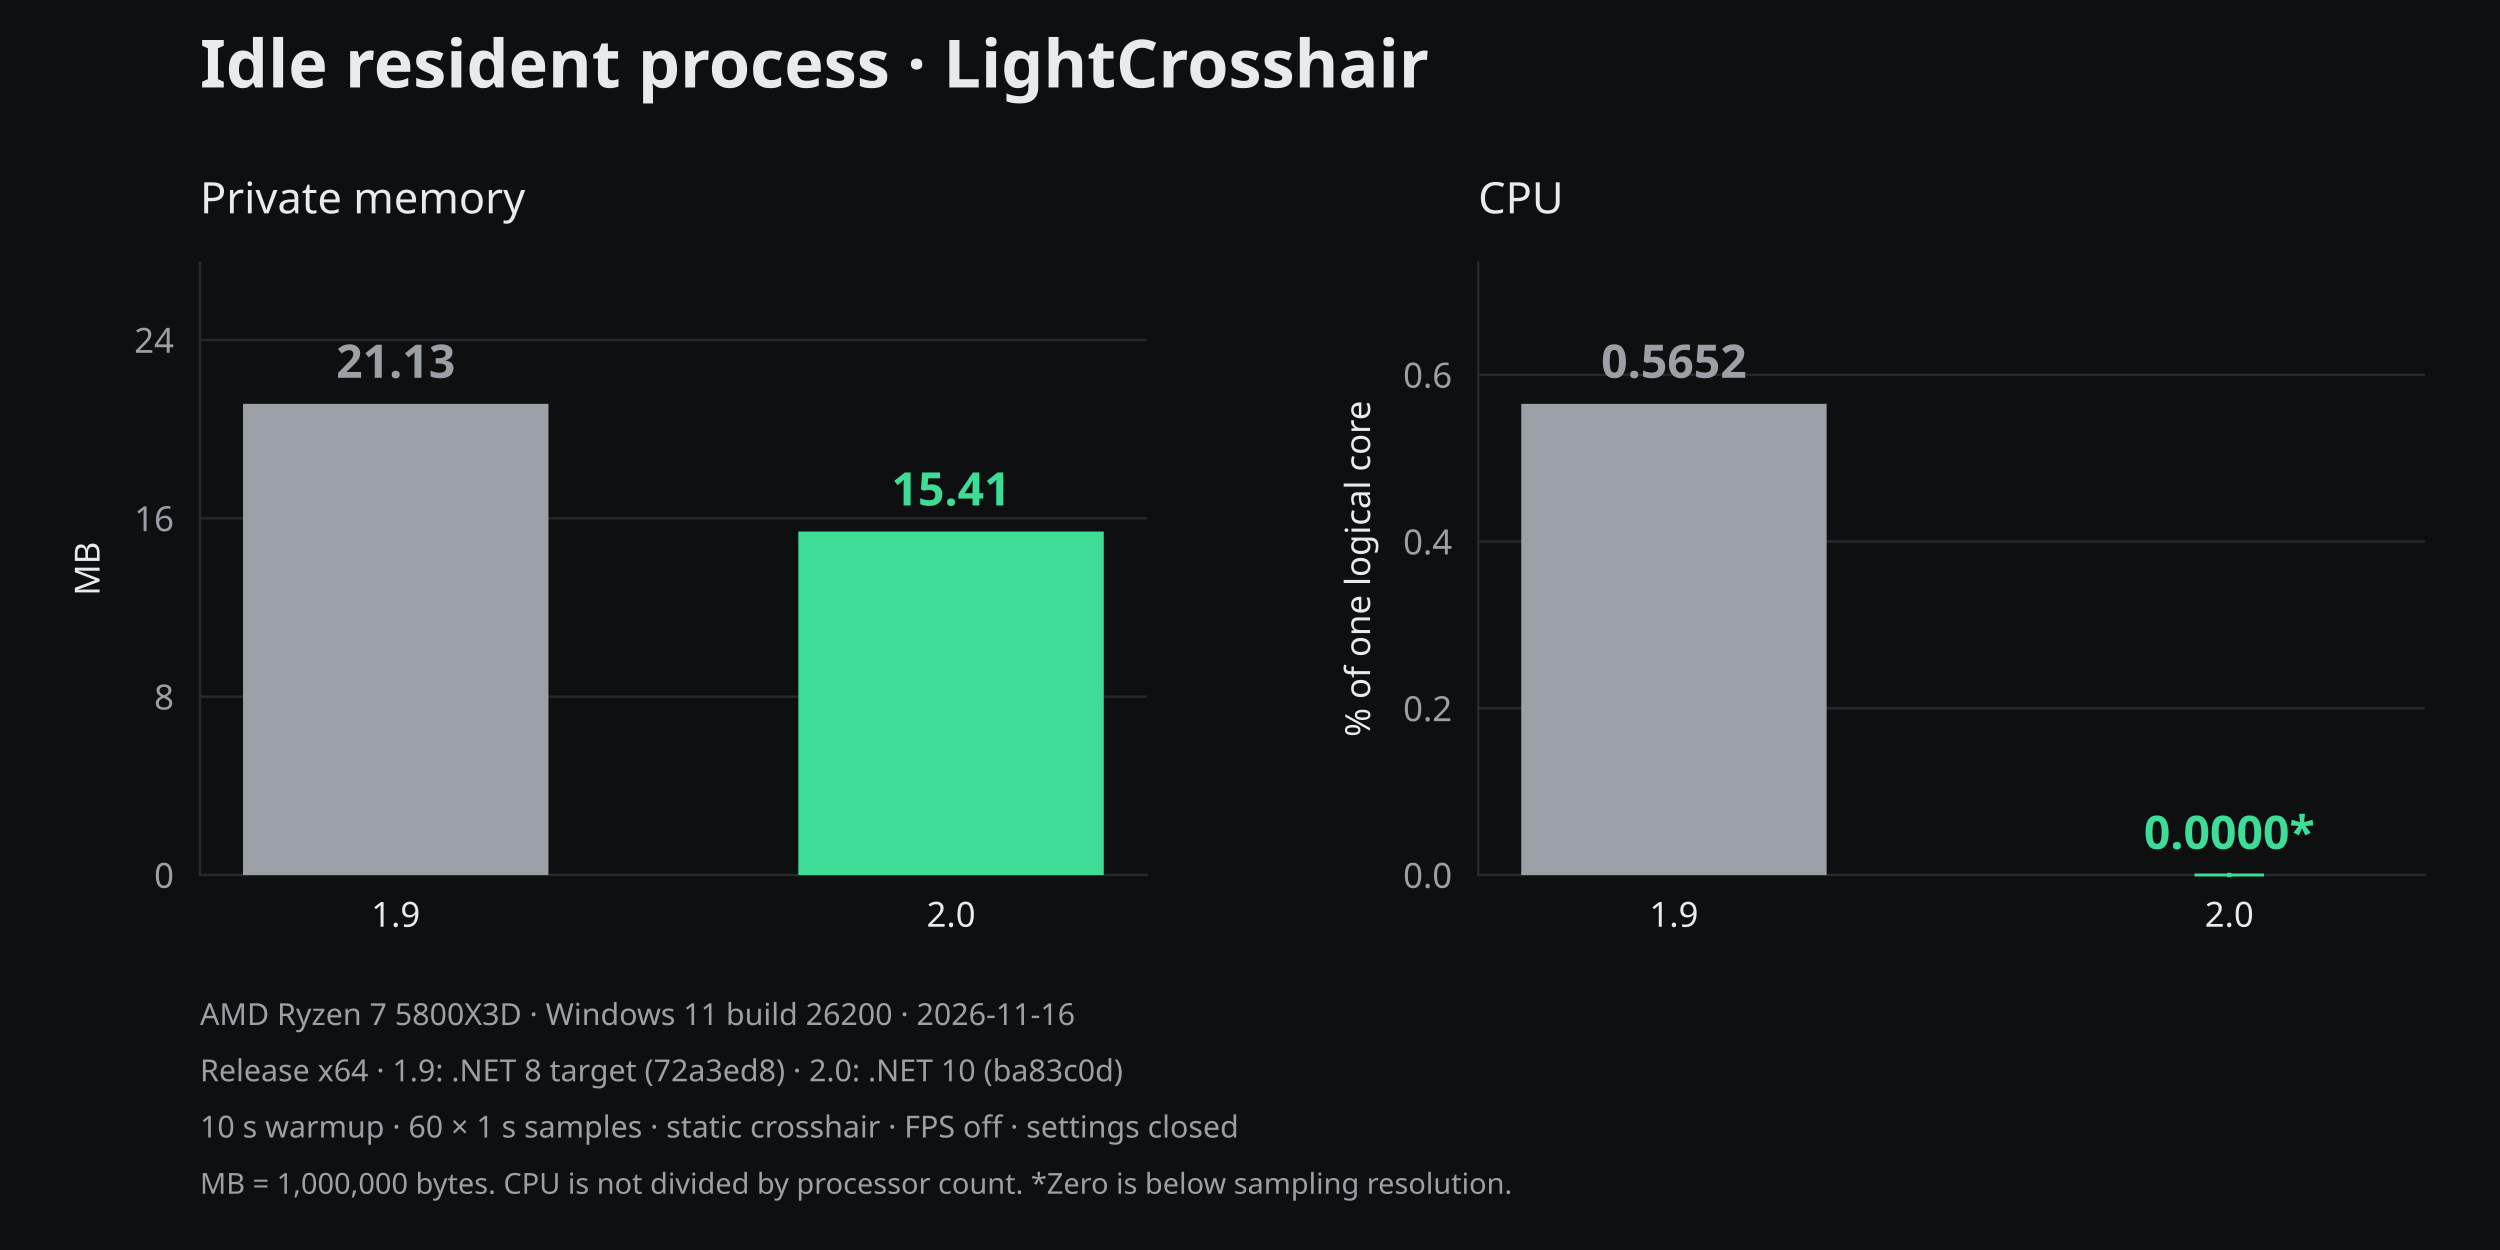
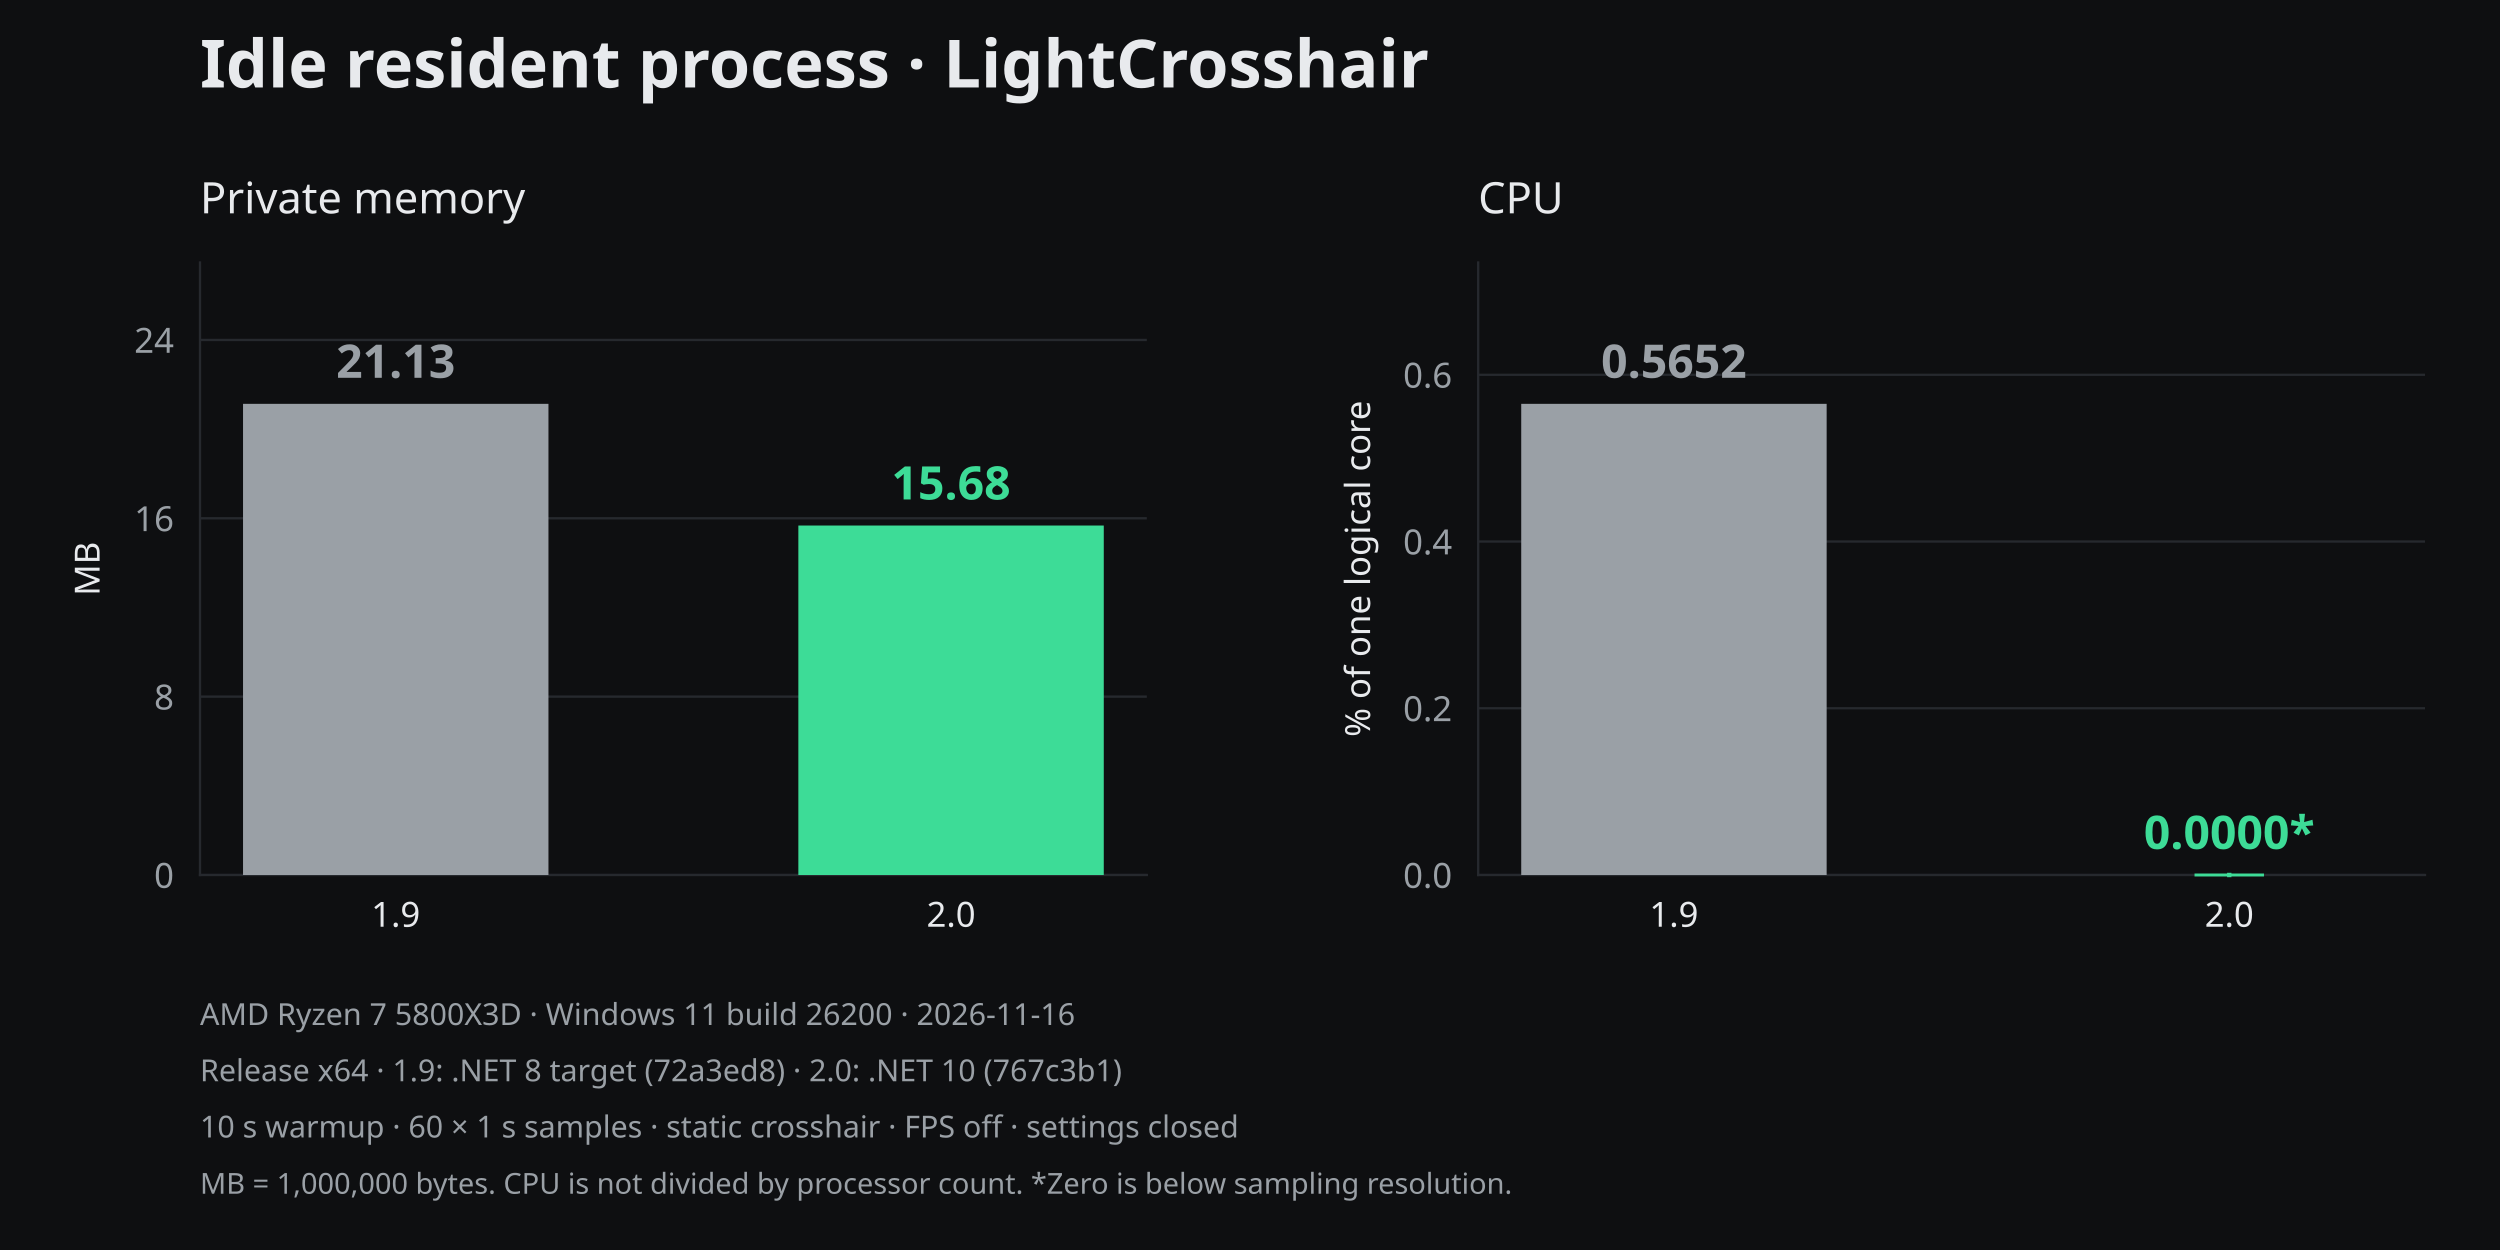
<svg xmlns="http://www.w3.org/2000/svg" xmlns:xlink="http://www.w3.org/1999/xlink" width="864pt" height="432pt" viewBox="0 0 864 432" version="1.1">
  <defs>
    <style type="text/css">*{stroke-linejoin: round; stroke-linecap: butt}</style>
  </defs>
  <g id="figure_1">
    <g id="patch_1">
-       <path d="M 0 432  L 864 432  L 864 0  L 0 0  z " style="fill: #0e0f11" />
+       <path d="M 0 432 L 864 432 L 864 0 L 0 0 z " style="fill: #0e0f11" />
    </g>
    <g id="axes_1">
      <g id="patch_2">
-         <path d="M 69.12 302.4  L 396.337 302.4  L 396.337 90.72  L 69.12 90.72  z " style="fill: #0e0f11" />
+         <path d="M 69.12 302.4 L 396.337 302.4 L 396.337 90.72 L 69.12 90.72 z " style="fill: #0e0f11" />
      </g>
      <g id="matplotlib.axis_1">
        <g id="xtick_1">
          <g id="line2d_1" />
          <g id="text_1">
            <text style="font-size: 12px; font-family: 'Segoe UI'; text-anchor: middle; fill: #e8eaed" x="136.77" y="320.284" transform="rotate(-0 136.7704 320.2837)">1.9</text>
          </g>
        </g>
        <g id="xtick_2">
          <g id="line2d_2" />
          <g id="text_2">
            <text style="font-size: 12px; font-family: 'Segoe UI'; text-anchor: middle; fill: #e8eaed" x="328.687" y="320.284" transform="rotate(-0 328.6866 320.2837)">2.0</text>
          </g>
        </g>
      </g>
      <g id="matplotlib.axis_2">
        <g id="ytick_1">
          <g id="line2d_3">
-             <path d="M 69.12 302.4  L 396.337 302.4  " clip-path="url(#p67e5802ffd)" style="fill: none; stroke: #26292e; stroke-width: 0.8; stroke-linecap: square" />
+             <path d="M 69.12 302.4 L 396.337 302.4 " clip-path="url(#p67e5802ffd)" style="fill: none; stroke: #26292e; stroke-width: 0.8; stroke-linecap: square" />
          </g>
          <g id="line2d_4" />
          <g id="text_3">
            <text style="font-size: 12px; font-family: 'Segoe UI'; text-anchor: end; fill: #9aa0a6" x="60.12" y="306.842" transform="rotate(-0 60.12 306.8419)">0</text>
          </g>
        </g>
        <g id="ytick_2">
          <g id="line2d_5">
-             <path d="M 69.12 240.762  L 396.337 240.762  " clip-path="url(#p67e5802ffd)" style="fill: none; stroke: #26292e; stroke-width: 0.8; stroke-linecap: square" />
+             <path d="M 69.12 240.762 L 396.337 240.762 " clip-path="url(#p67e5802ffd)" style="fill: none; stroke: #26292e; stroke-width: 0.8; stroke-linecap: square" />
          </g>
          <g id="line2d_6" />
          <g id="text_4">
            <text style="font-size: 12px; font-family: 'Segoe UI'; text-anchor: end; fill: #9aa0a6" x="60.12" y="245.204" transform="rotate(-0 60.12 245.2036)">8</text>
          </g>
        </g>
        <g id="ytick_3">
          <g id="line2d_7">
-             <path d="M 69.12 179.123  L 396.337 179.123  " clip-path="url(#p67e5802ffd)" style="fill: none; stroke: #26292e; stroke-width: 0.8; stroke-linecap: square" />
+             <path d="M 69.12 179.123 L 396.337 179.123 " clip-path="url(#p67e5802ffd)" style="fill: none; stroke: #26292e; stroke-width: 0.8; stroke-linecap: square" />
          </g>
          <g id="line2d_8" />
          <g id="text_5">
            <text style="font-size: 12px; font-family: 'Segoe UI'; text-anchor: end; fill: #9aa0a6" x="60.12" y="183.565" transform="rotate(-0 60.12 183.5653)">16</text>
          </g>
        </g>
        <g id="ytick_4">
          <g id="line2d_9">
-             <path d="M 69.12 117.485  L 396.337 117.485  " clip-path="url(#p67e5802ffd)" style="fill: none; stroke: #26292e; stroke-width: 0.8; stroke-linecap: square" />
+             <path d="M 69.12 117.485 L 396.337 117.485 " clip-path="url(#p67e5802ffd)" style="fill: none; stroke: #26292e; stroke-width: 0.8; stroke-linecap: square" />
          </g>
          <g id="line2d_10" />
          <g id="text_6">
            <text style="font-size: 12px; font-family: 'Segoe UI'; text-anchor: end; fill: #9aa0a6" x="60.12" y="121.927" transform="rotate(-0 60.12 121.927)">24</text>
          </g>
        </g>
        <g id="text_7">
          <text style="font-size: 12px; font-family: 'Segoe UI'; text-anchor: middle; fill: #e8eaed" x="34.422" y="196.56" transform="rotate(-90 34.4225 196.56)">MB</text>
        </g>
      </g>
      <g id="patch_3">
-         <path d="M 69.12 302.4  L 69.12 90.72  " style="fill: none; stroke: #26292e; stroke-width: 0.8; stroke-linejoin: miter; stroke-linecap: square" />
+         <path d="M 69.12 302.4 L 69.12 90.72 " style="fill: none; stroke: #26292e; stroke-width: 0.8; stroke-linejoin: miter; stroke-linecap: square" />
      </g>
      <g id="patch_4">
-         <path d="M 69.12 302.4  L 396.337 302.4  " style="fill: none; stroke: #26292e; stroke-width: 0.8; stroke-linejoin: miter; stroke-linecap: square" />
+         <path d="M 69.12 302.4 L 396.337 302.4 " style="fill: none; stroke: #26292e; stroke-width: 0.8; stroke-linejoin: miter; stroke-linecap: square" />
      </g>
      <g id="patch_5">
-         <path d="M 83.994 302.4  L 189.547 302.4  L 189.547 139.569  L 83.994 139.569  z " clip-path="url(#p67e5802ffd)" style="fill: #9aa0a6" />
+         <path d="M 83.994 302.4 L 189.547 302.4 L 189.547 139.569 L 83.994 139.569 z " clip-path="url(#p67e5802ffd)" style="fill: #9aa0a6" />
      </g>
      <g id="patch_6">
-         <path d="M 275.91 302.4  L 381.464 302.4  L 381.464 183.695  L 275.91 183.695  z " clip-path="url(#p67e5802ffd)" style="fill: #3ddc97" />
+         <path d="M 275.91 302.4 L 381.464 302.4 L 381.464 181.623 L 275.91 181.623 z " clip-path="url(#p67e5802ffd)" style="fill: #3ddc97" />
      </g>
      <g id="text_8">
        <text style="font-weight: 600; font-size: 16px; font-family: 'Segoe UI'; text-anchor: middle; fill: #9aa0a6" x="136.77" y="130.569" transform="rotate(-0 136.7704 130.5692)">21.13</text>
      </g>
      <g id="text_9">
-         <text style="font-weight: 600; font-size: 16px; font-family: 'Segoe UI'; text-anchor: middle; fill: #3ddc97" x="328.687" y="174.695" transform="rotate(-0 328.6866 174.6947)">15.41</text>
+         <text style="font-weight: 600; font-size: 16px; font-family: 'Segoe UI'; text-anchor: middle; fill: #3ddc97" x="328.687" y="172.623" transform="rotate(-0 328.6866 172.6229)">15.68</text>
      </g>
      <g id="text_10">
        <text style="font-size: 15px; font-family: 'Segoe UI'; text-anchor: start; fill: #e8eaed" x="69.12" y="73.72" transform="rotate(-0 69.12 73.72)">Private memory</text>
      </g>
    </g>
    <g id="axes_2">
      <g id="patch_7">
-         <path d="M 510.863 302.4  L 838.08 302.4  L 838.08 90.72  L 510.863 90.72  z " style="fill: #0e0f11" />
+         <path d="M 510.863 302.4 L 838.08 302.4 L 838.08 90.72 L 510.863 90.72 z " style="fill: #0e0f11" />
      </g>
      <g id="matplotlib.axis_3">
        <g id="xtick_3">
          <g id="line2d_11" />
          <g id="text_11">
            <text style="font-size: 12px; font-family: 'Segoe UI'; text-anchor: middle; fill: #e8eaed" x="578.513" y="320.284" transform="rotate(-0 578.5134 320.2837)">1.9</text>
          </g>
        </g>
        <g id="xtick_4">
          <g id="line2d_12" />
          <g id="text_12">
            <text style="font-size: 12px; font-family: 'Segoe UI'; text-anchor: middle; fill: #e8eaed" x="770.43" y="320.284" transform="rotate(-0 770.4296 320.2837)">2.0</text>
          </g>
        </g>
      </g>
      <g id="matplotlib.axis_4">
        <g id="ytick_5">
          <g id="line2d_13">
-             <path d="M 510.863 302.4  L 838.08 302.4  " clip-path="url(#pe8cd2203d2)" style="fill: none; stroke: #26292e; stroke-width: 0.8; stroke-linecap: square" />
+             <path d="M 510.863 302.4 L 838.08 302.4 " clip-path="url(#pe8cd2203d2)" style="fill: none; stroke: #26292e; stroke-width: 0.8; stroke-linecap: square" />
          </g>
          <g id="line2d_14" />
          <g id="text_13">
            <text style="font-size: 12px; font-family: 'Segoe UI'; text-anchor: end; fill: #9aa0a6" x="501.863" y="306.842" transform="rotate(-0 501.863 306.8419)">0.0</text>
          </g>
        </g>
        <g id="ytick_6">
          <g id="line2d_15">
-             <path d="M 510.863 244.776  L 838.08 244.776  " clip-path="url(#pe8cd2203d2)" style="fill: none; stroke: #26292e; stroke-width: 0.8; stroke-linecap: square" />
+             <path d="M 510.863 244.776 L 838.08 244.776 " clip-path="url(#pe8cd2203d2)" style="fill: none; stroke: #26292e; stroke-width: 0.8; stroke-linecap: square" />
          </g>
          <g id="line2d_16" />
          <g id="text_14">
            <text style="font-size: 12px; font-family: 'Segoe UI'; text-anchor: end; fill: #9aa0a6" x="501.863" y="249.218" transform="rotate(-0 501.863 249.2182)">0.2</text>
          </g>
        </g>
        <g id="ytick_7">
          <g id="line2d_17">
-             <path d="M 510.863 187.153  L 838.08 187.153  " clip-path="url(#pe8cd2203d2)" style="fill: none; stroke: #26292e; stroke-width: 0.8; stroke-linecap: square" />
+             <path d="M 510.863 187.153 L 838.08 187.153 " clip-path="url(#pe8cd2203d2)" style="fill: none; stroke: #26292e; stroke-width: 0.8; stroke-linecap: square" />
          </g>
          <g id="line2d_18" />
          <g id="text_15">
            <text style="font-size: 12px; font-family: 'Segoe UI'; text-anchor: end; fill: #9aa0a6" x="501.863" y="191.595" transform="rotate(-0 501.863 191.5946)">0.4</text>
          </g>
        </g>
        <g id="ytick_8">
          <g id="line2d_19">
-             <path d="M 510.863 129.529  L 838.08 129.529  " clip-path="url(#pe8cd2203d2)" style="fill: none; stroke: #26292e; stroke-width: 0.8; stroke-linecap: square" />
+             <path d="M 510.863 129.529 L 838.08 129.529 " clip-path="url(#pe8cd2203d2)" style="fill: none; stroke: #26292e; stroke-width: 0.8; stroke-linecap: square" />
          </g>
          <g id="line2d_20" />
          <g id="text_16">
            <text style="font-size: 12px; font-family: 'Segoe UI'; text-anchor: end; fill: #9aa0a6" x="501.863" y="133.971" transform="rotate(-0 501.863 133.971)">0.6</text>
          </g>
        </g>
        <g id="text_17">
          <text style="font-size: 12px; font-family: 'Segoe UI'; text-anchor: middle; fill: #e8eaed" x="473.499" y="196.56" transform="rotate(-90 473.4992 196.56)">% of one logical core</text>
        </g>
      </g>
      <g id="patch_8">
-         <path d="M 510.863 302.4  L 510.863 90.72  " style="fill: none; stroke: #26292e; stroke-width: 0.8; stroke-linejoin: miter; stroke-linecap: square" />
+         <path d="M 510.863 302.4 L 510.863 90.72 " style="fill: none; stroke: #26292e; stroke-width: 0.8; stroke-linejoin: miter; stroke-linecap: square" />
      </g>
      <g id="patch_9">
-         <path d="M 510.863 302.4  L 838.08 302.4  " style="fill: none; stroke: #26292e; stroke-width: 0.8; stroke-linejoin: miter; stroke-linecap: square" />
+         <path d="M 510.863 302.4 L 838.08 302.4 " style="fill: none; stroke: #26292e; stroke-width: 0.8; stroke-linejoin: miter; stroke-linecap: square" />
      </g>
      <g id="patch_10">
-         <path d="M 525.736 302.4  L 631.29 302.4  L 631.29 139.569  L 525.736 139.569  z " clip-path="url(#pe8cd2203d2)" style="fill: #9aa0a6" />
+         <path d="M 525.736 302.4 L 631.29 302.4 L 631.29 139.569 L 525.736 139.569 z " clip-path="url(#pe8cd2203d2)" style="fill: #9aa0a6" />
      </g>
      <g id="patch_11">
-         <path d="M 717.653 302.4  L 823.206 302.4  L 823.206 302.4  L 717.653 302.4  z " clip-path="url(#pe8cd2203d2)" style="fill: #3ddc97" />
+         <path d="M 717.653 302.4 L 823.206 302.4 L 823.206 302.4 L 717.653 302.4 z " clip-path="url(#pe8cd2203d2)" style="fill: #3ddc97" />
      </g>
      <g id="text_18">
        <text style="font-weight: 600; font-size: 16px; font-family: 'Segoe UI'; text-anchor: middle; fill: #9aa0a6" x="578.513" y="130.569" transform="rotate(-0 578.5134 130.5692)">0.5652</text>
      </g>
      <g id="text_19">
        <text style="font-weight: 600; font-size: 16px; font-family: 'Segoe UI'; text-anchor: middle; fill: #3ddc97" x="770.43" y="293.4" transform="rotate(-0 770.4296 293.4)">0.0000*</text>
      </g>
      <g id="text_20">
        <text style="font-size: 15px; font-family: 'Segoe UI'; text-anchor: start; fill: #e8eaed" x="510.863" y="73.72" transform="rotate(-0 510.863 73.72)">CPU</text>
      </g>
      <g id="line2d_21">
-         <path d="M 770.43 302.4  " style="fill: none; stroke: #3ddc97; stroke-width: 1.5; stroke-linecap: square" />
+         <path d="M 770.43 302.4 " style="fill: none; stroke: #3ddc97; stroke-width: 1.5; stroke-linecap: square" />
        <defs>
-           <path id="m7704042399" d="M 12 0  L -12 -0  " style="stroke: #3ddc97" />
+           <path id="m7704042399" d="M 12 0 L -12 -0 " style="stroke: #3ddc97" />
        </defs>
        <g>
          <use xlink:href="#m7704042399" x="770.43" y="302.4" style="fill: #3ddc97; stroke: #3ddc97" />
        </g>
      </g>
    </g>
    <g id="text_21">
      <text style="font-weight: 600; font-size: 23px; font-family: 'Segoe UI'; text-anchor: start; fill: #e8eaed" x="69.12" y="30.24" transform="rotate(-0 69.12 30.24)">Idle resident process · LightCrosshair</text>
    </g>
    <g id="text_22">
      <text style="font-size: 10.5px; font-family: 'Segoe UI'; text-anchor: start; fill: #9aa0a6" x="69.12" y="354.24" transform="rotate(-0 69.12 354.24)">AMD Ryzen 7 5800X3D · Windows 11 build 26200 · 2026-11-16</text>
    </g>
    <g id="text_23">
-       <text style="font-size: 10.5px; font-family: 'Segoe UI'; text-anchor: start; fill: #9aa0a6" x="69.12" y="373.68" transform="rotate(-0 69.12 373.68)">Release x64 · 1.9: .NET 8 target (72a3ed8) · 2.0: .NET 10 (ba83c0d)</text>
+       <text style="font-size: 10.5px; font-family: 'Segoe UI'; text-anchor: start; fill: #9aa0a6" x="69.12" y="373.68" transform="rotate(-0 69.12 373.68)">Release x64 · 1.9: .NET 8 target (72a3ed8) · 2.0: .NET 10 (767c3b1)</text>
    </g>
    <g id="text_24">
      <text style="font-size: 10.5px; font-family: 'Segoe UI'; text-anchor: start; fill: #9aa0a6" x="69.12" y="393.12" transform="rotate(-0 69.12 393.12)">10 s warmup · 60 × 1 s samples · static crosshair · FPS off · settings closed</text>
    </g>
    <g id="text_25">
      <text style="font-size: 10px; font-family: 'Segoe UI'; text-anchor: start; fill: #9aa0a6" x="69.12" y="412.56" transform="rotate(-0 69.12 412.56)">MB = 1,000,000 bytes. CPU is not divided by processor count. *Zero is below sampling resolution.</text>
    </g>
  </g>
  <defs>
    <clipPath id="p67e5802ffd">
      <rect x="69.12" y="90.72" width="327.217" height="211.68" />
    </clipPath>
    <clipPath id="pe8cd2203d2">
      <rect x="510.863" y="90.72" width="327.217" height="211.68" />
    </clipPath>
  </defs>
</svg>
